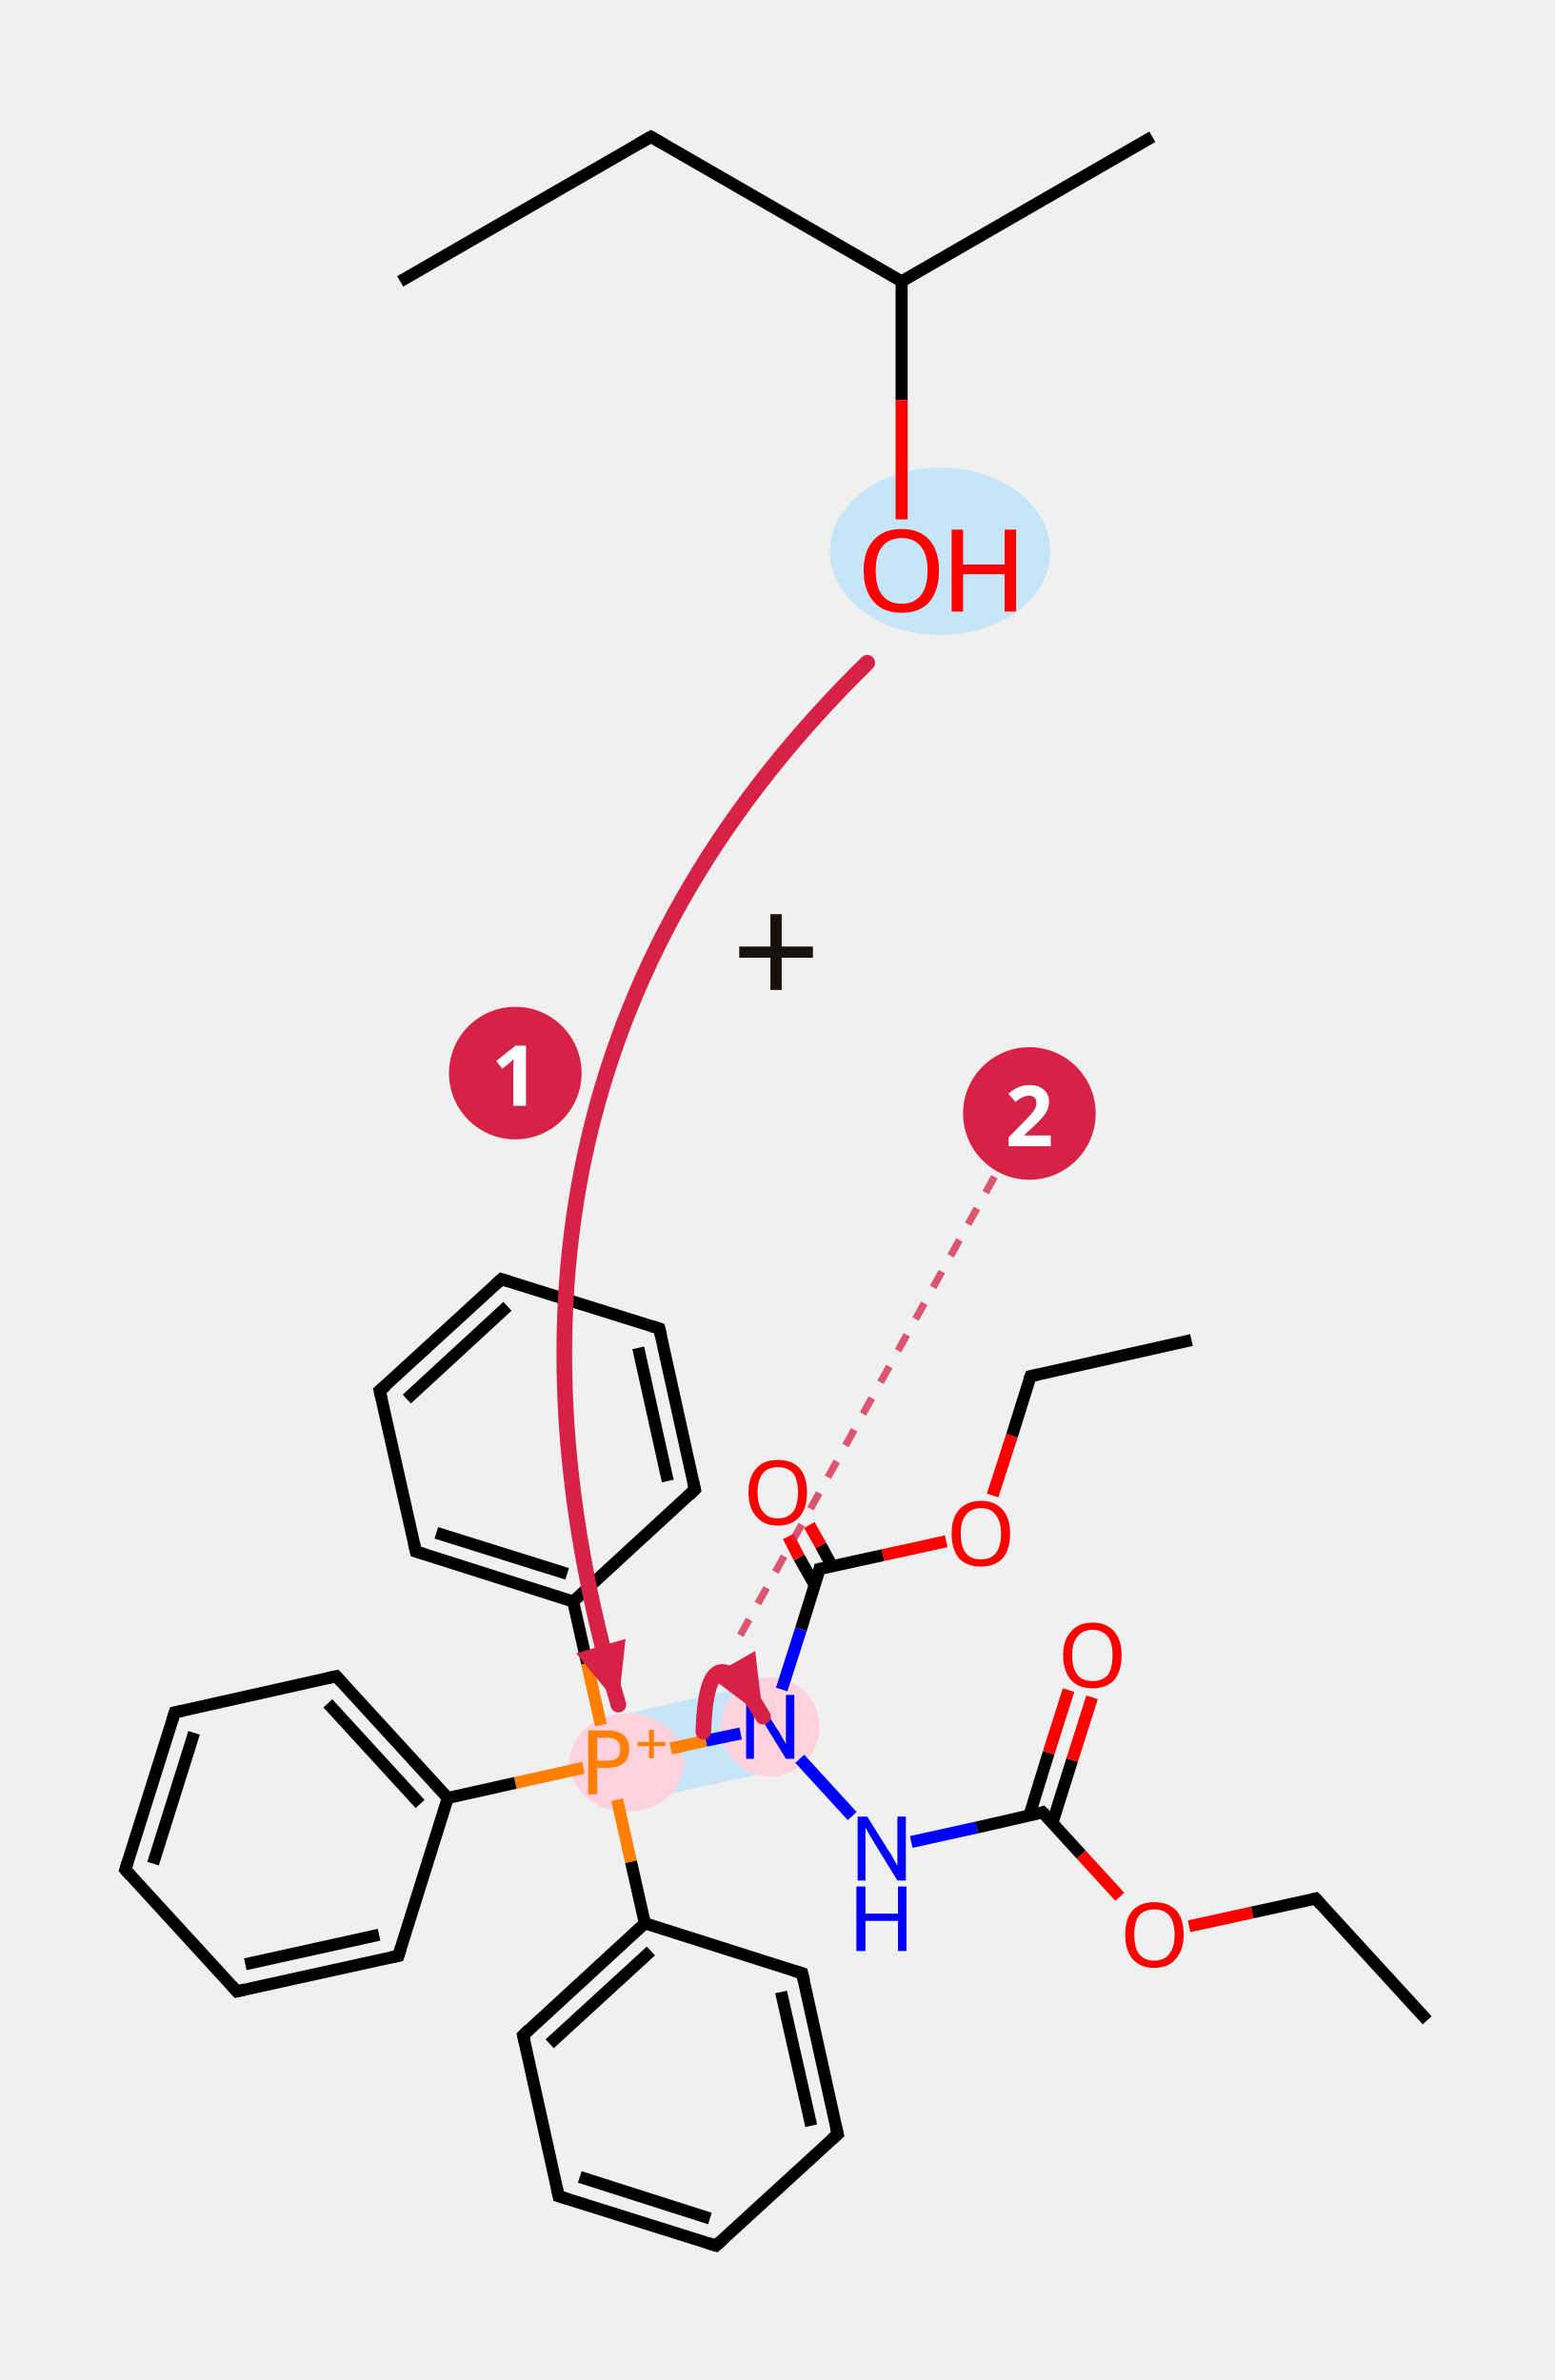
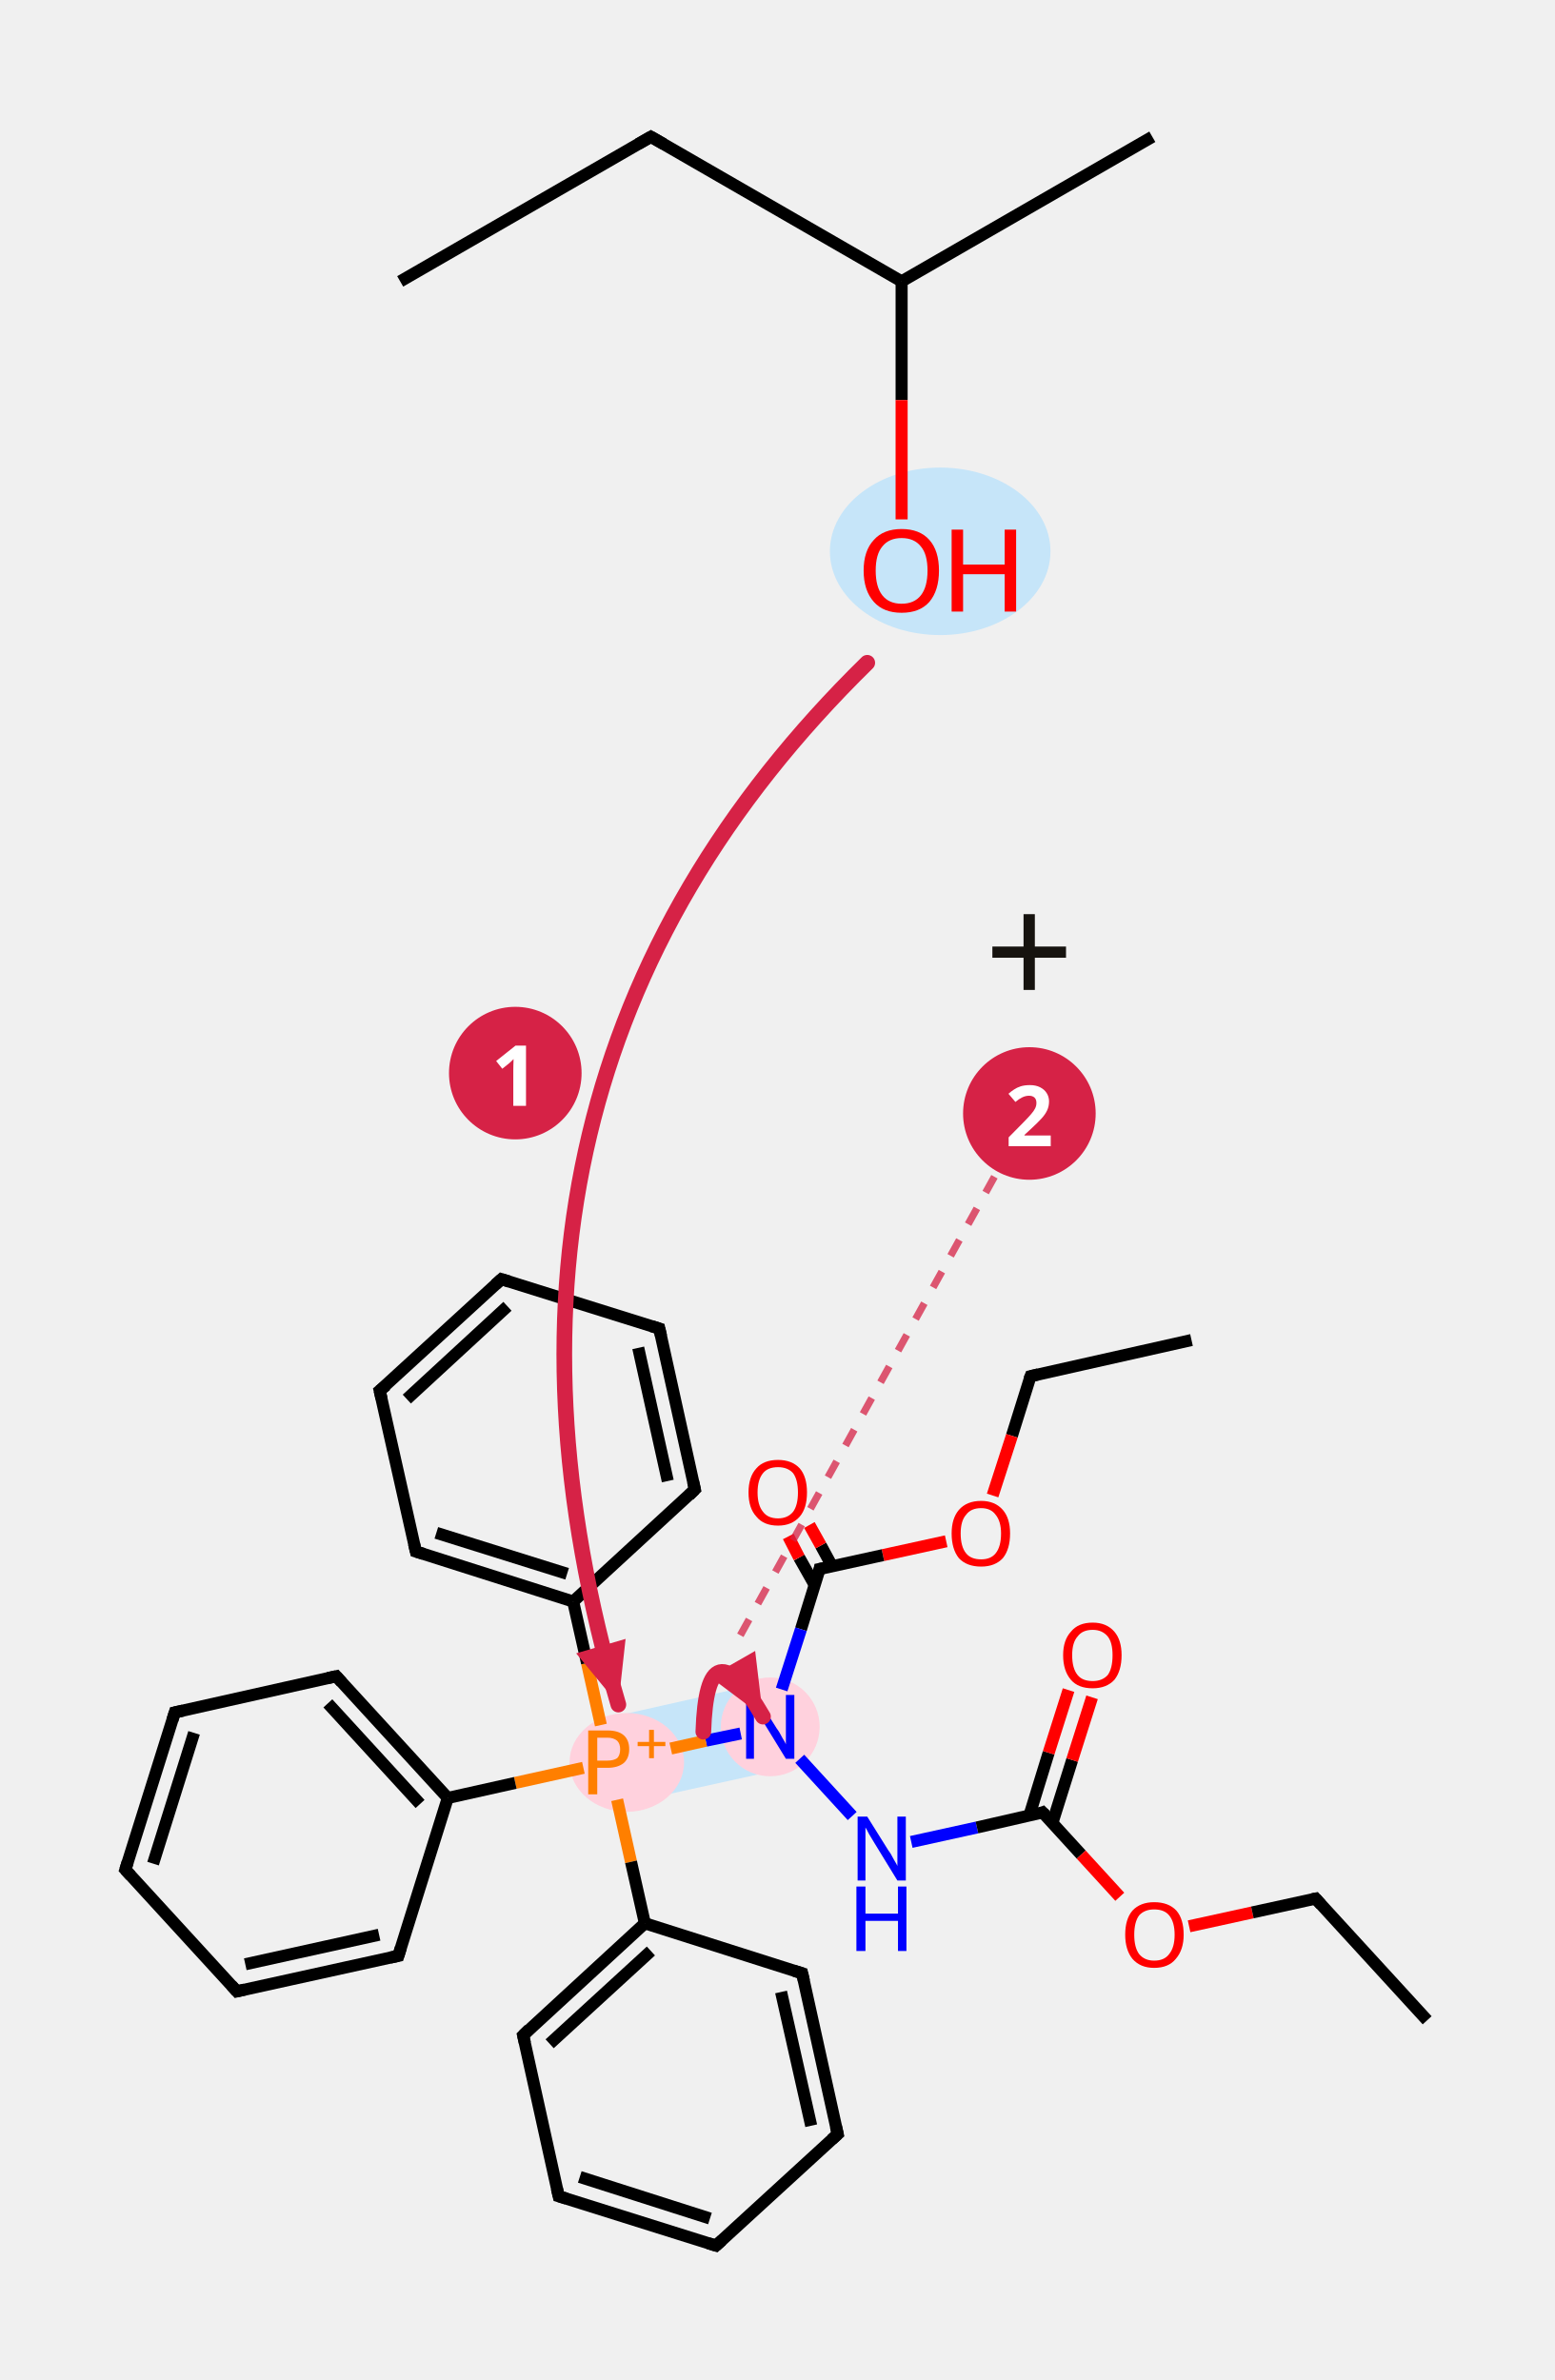
<svg xmlns="http://www.w3.org/2000/svg" version="1.1" width="258px" height="395px" viewBox="4 4 258 395">
  <g transform="translate(12.8, -43.8)">
    <ellipse cx="147.2" cy="139.3" rx="17.8" ry="13.4" class="atom-4" style="fill:#C6E5F9;fill-rule:evenodd;stroke:#C6E5F9;stroke-width:1.0px;stroke-linecap:butt;stroke-linejoin:miter;stroke-opacity:1" />
    <path class="bond-0 atom-0 atom-1" d="M 57.6,94.5 L 99.2,70.5" style="fill:none;fill-rule:evenodd;stroke:#000000;stroke-width:2.0px;stroke-linecap:butt;stroke-linejoin:miter;stroke-opacity:1" />
    <path class="bond-1 atom-1 atom-2" d="M 99.2,70.5 L 140.8,94.5" style="fill:none;fill-rule:evenodd;stroke:#000000;stroke-width:2.0px;stroke-linecap:butt;stroke-linejoin:miter;stroke-opacity:1" />
    <path class="bond-2 atom-2 atom-3" d="M 140.8,94.5 L 182.4,70.5" style="fill:none;fill-rule:evenodd;stroke:#000000;stroke-width:2.0px;stroke-linecap:butt;stroke-linejoin:miter;stroke-opacity:1" />
    <path class="bond-3 atom-2 atom-4" d="M 140.8,94.5 L 140.8,114.2" style="fill:none;fill-rule:evenodd;stroke:#000000;stroke-width:2.0px;stroke-linecap:butt;stroke-linejoin:miter;stroke-opacity:1" />
    <path class="bond-3 atom-2 atom-4" d="M 140.8,114.2 L 140.8,134.0" style="fill:none;fill-rule:evenodd;stroke:#FF0000;stroke-width:2.0px;stroke-linecap:butt;stroke-linejoin:miter;stroke-opacity:1" />
    <path d="M 97.1,71.7 L 99.2,70.5 L 101.3,71.7" style="fill:none;stroke:#000000;stroke-width:2.0px;stroke-linecap:butt;stroke-linejoin:miter;stroke-miterlimit:10;stroke-opacity:1;" />
    <path class="atom-4" d="M 134.5 142.5 Q 134.5 139.2, 136.2 137.4 Q 137.8 135.6, 140.8 135.6 Q 143.8 135.6, 145.4 137.4 Q 147.0 139.2, 147.0 142.5 Q 147.0 145.8, 145.4 147.7 Q 143.8 149.5, 140.8 149.5 Q 137.8 149.5, 136.2 147.7 Q 134.5 145.8, 134.5 142.5 M 140.8 148.0 Q 142.9 148.0, 144.0 146.6 Q 145.1 145.2, 145.1 142.5 Q 145.1 139.8, 144.0 138.5 Q 142.9 137.1, 140.8 137.1 Q 138.7 137.1, 137.6 138.5 Q 136.5 139.8, 136.5 142.5 Q 136.5 145.2, 137.6 146.6 Q 138.7 148.0, 140.8 148.0 " fill="#FF0000" />
    <path class="atom-4" d="M 149.1 135.7 L 151.0 135.7 L 151.0 141.5 L 157.9 141.5 L 157.9 135.7 L 159.8 135.7 L 159.8 149.3 L 157.9 149.3 L 157.9 143.1 L 151.0 143.1 L 151.0 149.3 L 149.1 149.3 L 149.1 135.7 " fill="#FF0000" />
  </g>
  <g transform="translate(12.8, 186.5)">
    <path class="bond-11 atom-5 atom-12" d="M 117.4,96.9 L 120.6,111.2 L 93.8,117.1 L 90.7,102.9 Z" style="fill:#C6E5F9;fill-rule:evenodd;fill-opacity:1;stroke:#C6E5F9;stroke-width:0.0px;stroke-linecap:butt;stroke-linejoin:miter;stroke-miterlimit:10;stroke-opacity:1;" />
    <ellipse cx="119.0" cy="104.1" rx="7.7" ry="7.7" class="atom-5" style="fill:#FFD1DD;fill-rule:evenodd;stroke:#FFD1DD;stroke-width:1.0px;stroke-linecap:butt;stroke-linejoin:miter;stroke-opacity:1" />
    <ellipse cx="95.2" cy="110.0" rx="9.0" ry="7.7" class="atom-12" style="fill:#FFD1DD;fill-rule:evenodd;stroke:#FFD1DD;stroke-width:1.0px;stroke-linecap:butt;stroke-linejoin:miter;stroke-opacity:1" />
    <path class="bond-0 atom-0 atom-1" d="M 188.9,39.9 L 162.2,45.9" style="fill:none;fill-rule:evenodd;stroke:#000000;stroke-width:2.0px;stroke-linecap:butt;stroke-linejoin:miter;stroke-opacity:1" />
    <path class="bond-1 atom-1 atom-2" d="M 162.2,45.9 L 159.1,55.8" style="fill:none;fill-rule:evenodd;stroke:#000000;stroke-width:2.0px;stroke-linecap:butt;stroke-linejoin:miter;stroke-opacity:1" />
    <path class="bond-1 atom-1 atom-2" d="M 159.1,55.8 L 155.9,65.7" style="fill:none;fill-rule:evenodd;stroke:#FF0000;stroke-width:2.0px;stroke-linecap:butt;stroke-linejoin:miter;stroke-opacity:1" />
    <path class="bond-2 atom-2 atom-3" d="M 148.2,73.3 L 137.7,75.6" style="fill:none;fill-rule:evenodd;stroke:#FF0000;stroke-width:2.0px;stroke-linecap:butt;stroke-linejoin:miter;stroke-opacity:1" />
    <path class="bond-2 atom-2 atom-3" d="M 137.7,75.6 L 127.2,77.9" style="fill:none;fill-rule:evenodd;stroke:#000000;stroke-width:2.0px;stroke-linecap:butt;stroke-linejoin:miter;stroke-opacity:1" />
    <path class="bond-3 atom-3 atom-4" d="M 129.3,77.5 L 127.4,74.0" style="fill:none;fill-rule:evenodd;stroke:#000000;stroke-width:2.0px;stroke-linecap:butt;stroke-linejoin:miter;stroke-opacity:1" />
    <path class="bond-3 atom-3 atom-4" d="M 127.4,74.0 L 125.5,70.6" style="fill:none;fill-rule:evenodd;stroke:#FF0000;stroke-width:2.0px;stroke-linecap:butt;stroke-linejoin:miter;stroke-opacity:1" />
    <path class="bond-3 atom-3 atom-4" d="M 126.4,80.6 L 123.8,76.0" style="fill:none;fill-rule:evenodd;stroke:#000000;stroke-width:2.0px;stroke-linecap:butt;stroke-linejoin:miter;stroke-opacity:1" />
    <path class="bond-3 atom-3 atom-4" d="M 123.8,76.0 L 122.0,72.5" style="fill:none;fill-rule:evenodd;stroke:#FF0000;stroke-width:2.0px;stroke-linecap:butt;stroke-linejoin:miter;stroke-opacity:1" />
    <path class="bond-4 atom-3 atom-5" d="M 127.2,77.9 L 124.1,87.9" style="fill:none;fill-rule:evenodd;stroke:#000000;stroke-width:2.0px;stroke-linecap:butt;stroke-linejoin:miter;stroke-opacity:1" />
    <path class="bond-4 atom-3 atom-5" d="M 124.1,87.9 L 120.9,97.9" style="fill:none;fill-rule:evenodd;stroke:#0000FF;stroke-width:2.0px;stroke-linecap:butt;stroke-linejoin:miter;stroke-opacity:1" />
    <path class="bond-5 atom-5 atom-6" d="M 123.9,109.4 L 132.6,118.9" style="fill:none;fill-rule:evenodd;stroke:#0000FF;stroke-width:2.0px;stroke-linecap:butt;stroke-linejoin:miter;stroke-opacity:1" />
    <path class="bond-6 atom-6 atom-7" d="M 142.4,123.2 L 153.3,120.8" style="fill:none;fill-rule:evenodd;stroke:#0000FF;stroke-width:2.0px;stroke-linecap:butt;stroke-linejoin:miter;stroke-opacity:1" />
    <path class="bond-6 atom-6 atom-7" d="M 153.3,120.8 L 164.2,118.3" style="fill:none;fill-rule:evenodd;stroke:#000000;stroke-width:2.0px;stroke-linecap:butt;stroke-linejoin:miter;stroke-opacity:1" />
    <path class="bond-7 atom-7 atom-8" d="M 165.8,120.1 L 169.1,109.6" style="fill:none;fill-rule:evenodd;stroke:#000000;stroke-width:2.0px;stroke-linecap:butt;stroke-linejoin:miter;stroke-opacity:1" />
    <path class="bond-7 atom-7 atom-8" d="M 169.1,109.6 L 172.4,99.2" style="fill:none;fill-rule:evenodd;stroke:#FF0000;stroke-width:2.0px;stroke-linecap:butt;stroke-linejoin:miter;stroke-opacity:1" />
    <path class="bond-7 atom-7 atom-8" d="M 162.0,118.8 L 165.2,108.4" style="fill:none;fill-rule:evenodd;stroke:#000000;stroke-width:2.0px;stroke-linecap:butt;stroke-linejoin:miter;stroke-opacity:1" />
    <path class="bond-7 atom-7 atom-8" d="M 165.2,108.4 L 168.5,98.0" style="fill:none;fill-rule:evenodd;stroke:#FF0000;stroke-width:2.0px;stroke-linecap:butt;stroke-linejoin:miter;stroke-opacity:1" />
    <path class="bond-8 atom-7 atom-9" d="M 164.2,118.3 L 170.6,125.3" style="fill:none;fill-rule:evenodd;stroke:#000000;stroke-width:2.0px;stroke-linecap:butt;stroke-linejoin:miter;stroke-opacity:1" />
    <path class="bond-8 atom-7 atom-9" d="M 170.6,125.3 L 177.0,132.3" style="fill:none;fill-rule:evenodd;stroke:#FF0000;stroke-width:2.0px;stroke-linecap:butt;stroke-linejoin:miter;stroke-opacity:1" />
    <path class="bond-9 atom-9 atom-10" d="M 188.5,137.2 L 199.0,134.9" style="fill:none;fill-rule:evenodd;stroke:#FF0000;stroke-width:2.0px;stroke-linecap:butt;stroke-linejoin:miter;stroke-opacity:1" />
    <path class="bond-9 atom-9 atom-10" d="M 199.0,134.9 L 209.5,132.6" style="fill:none;fill-rule:evenodd;stroke:#000000;stroke-width:2.0px;stroke-linecap:butt;stroke-linejoin:miter;stroke-opacity:1" />
    <path class="bond-10 atom-10 atom-11" d="M 209.5,132.6 L 228.0,152.8" style="fill:none;fill-rule:evenodd;stroke:#000000;stroke-width:2.0px;stroke-linecap:butt;stroke-linejoin:miter;stroke-opacity:1" />
    <path class="bond-11 atom-5 atom-12" d="M 114.1,105.2 L 108.3,106.4" style="fill:none;fill-rule:evenodd;stroke:#0000FF;stroke-width:2.0px;stroke-linecap:butt;stroke-linejoin:miter;stroke-opacity:1" />
    <path class="bond-11 atom-5 atom-12" d="M 108.3,106.4 L 102.5,107.7" style="fill:none;fill-rule:evenodd;stroke:#FF7F00;stroke-width:2.0px;stroke-linecap:butt;stroke-linejoin:miter;stroke-opacity:1" />
    <path class="bond-12 atom-12 atom-13" d="M 90.9,103.8 L 88.6,93.5" style="fill:none;fill-rule:evenodd;stroke:#FF7F00;stroke-width:2.0px;stroke-linecap:butt;stroke-linejoin:miter;stroke-opacity:1" />
    <path class="bond-12 atom-12 atom-13" d="M 88.6,93.5 L 86.3,83.3" style="fill:none;fill-rule:evenodd;stroke:#000000;stroke-width:2.0px;stroke-linecap:butt;stroke-linejoin:miter;stroke-opacity:1" />
    <path class="bond-13 atom-13 atom-14" d="M 86.3,83.3 L 60.2,75.0" style="fill:none;fill-rule:evenodd;stroke:#000000;stroke-width:2.0px;stroke-linecap:butt;stroke-linejoin:miter;stroke-opacity:1" />
    <path class="bond-13 atom-13 atom-14" d="M 85.3,78.7 L 63.6,71.9" style="fill:none;fill-rule:evenodd;stroke:#000000;stroke-width:2.0px;stroke-linecap:butt;stroke-linejoin:miter;stroke-opacity:1" />
    <path class="bond-14 atom-14 atom-15" d="M 60.2,75.0 L 54.2,48.3" style="fill:none;fill-rule:evenodd;stroke:#000000;stroke-width:2.0px;stroke-linecap:butt;stroke-linejoin:miter;stroke-opacity:1" />
    <path class="bond-15 atom-15 atom-16" d="M 54.2,48.3 L 74.4,29.8" style="fill:none;fill-rule:evenodd;stroke:#000000;stroke-width:2.0px;stroke-linecap:butt;stroke-linejoin:miter;stroke-opacity:1" />
    <path class="bond-15 atom-15 atom-16" d="M 58.7,49.7 L 75.4,34.3" style="fill:none;fill-rule:evenodd;stroke:#000000;stroke-width:2.0px;stroke-linecap:butt;stroke-linejoin:miter;stroke-opacity:1" />
    <path class="bond-16 atom-16 atom-17" d="M 74.4,29.8 L 100.6,38.0" style="fill:none;fill-rule:evenodd;stroke:#000000;stroke-width:2.0px;stroke-linecap:butt;stroke-linejoin:miter;stroke-opacity:1" />
    <path class="bond-17 atom-17 atom-18" d="M 100.6,38.0 L 106.5,64.7" style="fill:none;fill-rule:evenodd;stroke:#000000;stroke-width:2.0px;stroke-linecap:butt;stroke-linejoin:miter;stroke-opacity:1" />
    <path class="bond-17 atom-17 atom-18" d="M 97.1,41.2 L 102.0,63.3" style="fill:none;fill-rule:evenodd;stroke:#000000;stroke-width:2.0px;stroke-linecap:butt;stroke-linejoin:miter;stroke-opacity:1" />
    <path class="bond-18 atom-12 atom-19" d="M 93.6,116.2 L 95.9,126.5" style="fill:none;fill-rule:evenodd;stroke:#FF7F00;stroke-width:2.0px;stroke-linecap:butt;stroke-linejoin:miter;stroke-opacity:1" />
    <path class="bond-18 atom-12 atom-19" d="M 95.9,126.5 L 98.2,136.7" style="fill:none;fill-rule:evenodd;stroke:#000000;stroke-width:2.0px;stroke-linecap:butt;stroke-linejoin:miter;stroke-opacity:1" />
    <path class="bond-19 atom-19 atom-20" d="M 98.2,136.7 L 78.0,155.3" style="fill:none;fill-rule:evenodd;stroke:#000000;stroke-width:2.0px;stroke-linecap:butt;stroke-linejoin:miter;stroke-opacity:1" />
    <path class="bond-19 atom-19 atom-20" d="M 99.2,141.3 L 82.4,156.7" style="fill:none;fill-rule:evenodd;stroke:#000000;stroke-width:2.0px;stroke-linecap:butt;stroke-linejoin:miter;stroke-opacity:1" />
    <path class="bond-20 atom-20 atom-21" d="M 78.0,155.3 L 83.9,182.0" style="fill:none;fill-rule:evenodd;stroke:#000000;stroke-width:2.0px;stroke-linecap:butt;stroke-linejoin:miter;stroke-opacity:1" />
    <path class="bond-21 atom-21 atom-22" d="M 83.9,182.0 L 110.0,190.2" style="fill:none;fill-rule:evenodd;stroke:#000000;stroke-width:2.0px;stroke-linecap:butt;stroke-linejoin:miter;stroke-opacity:1" />
    <path class="bond-21 atom-21 atom-22" d="M 87.4,178.8 L 109.0,185.7" style="fill:none;fill-rule:evenodd;stroke:#000000;stroke-width:2.0px;stroke-linecap:butt;stroke-linejoin:miter;stroke-opacity:1" />
    <path class="bond-22 atom-22 atom-23" d="M 110.0,190.2 L 130.2,171.7" style="fill:none;fill-rule:evenodd;stroke:#000000;stroke-width:2.0px;stroke-linecap:butt;stroke-linejoin:miter;stroke-opacity:1" />
    <path class="bond-23 atom-23 atom-24" d="M 130.2,171.7 L 124.3,145.0" style="fill:none;fill-rule:evenodd;stroke:#000000;stroke-width:2.0px;stroke-linecap:butt;stroke-linejoin:miter;stroke-opacity:1" />
    <path class="bond-23 atom-23 atom-24" d="M 125.8,170.3 L 120.8,148.1" style="fill:none;fill-rule:evenodd;stroke:#000000;stroke-width:2.0px;stroke-linecap:butt;stroke-linejoin:miter;stroke-opacity:1" />
    <path class="bond-24 atom-12 atom-25" d="M 88.0,110.9 L 76.7,113.4" style="fill:none;fill-rule:evenodd;stroke:#FF7F00;stroke-width:2.0px;stroke-linecap:butt;stroke-linejoin:miter;stroke-opacity:1" />
    <path class="bond-24 atom-12 atom-25" d="M 76.7,113.4 L 65.5,115.9" style="fill:none;fill-rule:evenodd;stroke:#000000;stroke-width:2.0px;stroke-linecap:butt;stroke-linejoin:miter;stroke-opacity:1" />
    <path class="bond-25 atom-25 atom-26" d="M 65.5,115.9 L 47.0,95.7" style="fill:none;fill-rule:evenodd;stroke:#000000;stroke-width:2.0px;stroke-linecap:butt;stroke-linejoin:miter;stroke-opacity:1" />
    <path class="bond-25 atom-25 atom-26" d="M 60.9,116.9 L 45.6,100.2" style="fill:none;fill-rule:evenodd;stroke:#000000;stroke-width:2.0px;stroke-linecap:butt;stroke-linejoin:miter;stroke-opacity:1" />
    <path class="bond-26 atom-26 atom-27" d="M 47.0,95.7 L 20.2,101.7" style="fill:none;fill-rule:evenodd;stroke:#000000;stroke-width:2.0px;stroke-linecap:butt;stroke-linejoin:miter;stroke-opacity:1" />
    <path class="bond-27 atom-27 atom-28" d="M 20.2,101.7 L 12.0,127.8" style="fill:none;fill-rule:evenodd;stroke:#000000;stroke-width:2.0px;stroke-linecap:butt;stroke-linejoin:miter;stroke-opacity:1" />
    <path class="bond-27 atom-27 atom-28" d="M 23.4,105.1 L 16.6,126.8" style="fill:none;fill-rule:evenodd;stroke:#000000;stroke-width:2.0px;stroke-linecap:butt;stroke-linejoin:miter;stroke-opacity:1" />
    <path class="bond-28 atom-28 atom-29" d="M 12.0,127.8 L 30.5,148.0" style="fill:none;fill-rule:evenodd;stroke:#000000;stroke-width:2.0px;stroke-linecap:butt;stroke-linejoin:miter;stroke-opacity:1" />
    <path class="bond-29 atom-29 atom-30" d="M 30.5,148.0 L 57.3,142.1" style="fill:none;fill-rule:evenodd;stroke:#000000;stroke-width:2.0px;stroke-linecap:butt;stroke-linejoin:miter;stroke-opacity:1" />
    <path class="bond-29 atom-29 atom-30" d="M 31.9,143.5 L 54.1,138.6" style="fill:none;fill-rule:evenodd;stroke:#000000;stroke-width:2.0px;stroke-linecap:butt;stroke-linejoin:miter;stroke-opacity:1" />
    <path class="bond-30 atom-18 atom-13" d="M 106.5,64.7 L 86.3,83.3" style="fill:none;fill-rule:evenodd;stroke:#000000;stroke-width:2.0px;stroke-linecap:butt;stroke-linejoin:miter;stroke-opacity:1" />
    <path class="bond-31 atom-24 atom-19" d="M 124.3,145.0 L 98.2,136.7" style="fill:none;fill-rule:evenodd;stroke:#000000;stroke-width:2.0px;stroke-linecap:butt;stroke-linejoin:miter;stroke-opacity:1" />
    <path class="bond-32 atom-30 atom-25" d="M 57.3,142.1 L 65.5,115.9" style="fill:none;fill-rule:evenodd;stroke:#000000;stroke-width:2.0px;stroke-linecap:butt;stroke-linejoin:miter;stroke-opacity:1" />
    <path d="M 163.5,45.6 L 162.2,45.9 L 162.0,46.4" style="fill:none;stroke:#000000;stroke-width:2.0px;stroke-linecap:butt;stroke-linejoin:miter;stroke-miterlimit:10;stroke-opacity:1;" />
    <path d="M 127.7,77.8 L 127.2,77.9 L 127.1,78.4" style="fill:none;stroke:#000000;stroke-width:2.0px;stroke-linecap:butt;stroke-linejoin:miter;stroke-miterlimit:10;stroke-opacity:1;" />
    <path d="M 163.7,118.5 L 164.2,118.3 L 164.6,118.7" style="fill:none;stroke:#000000;stroke-width:2.0px;stroke-linecap:butt;stroke-linejoin:miter;stroke-miterlimit:10;stroke-opacity:1;" />
    <path d="M 209.0,132.7 L 209.5,132.6 L 210.4,133.6" style="fill:none;stroke:#000000;stroke-width:2.0px;stroke-linecap:butt;stroke-linejoin:miter;stroke-miterlimit:10;stroke-opacity:1;" />
    <path d="M 61.5,75.4 L 60.2,75.0 L 59.9,73.7" style="fill:none;stroke:#000000;stroke-width:2.0px;stroke-linecap:butt;stroke-linejoin:miter;stroke-miterlimit:10;stroke-opacity:1;" />
    <path d="M 54.5,49.6 L 54.2,48.3 L 55.3,47.4" style="fill:none;stroke:#000000;stroke-width:2.0px;stroke-linecap:butt;stroke-linejoin:miter;stroke-miterlimit:10;stroke-opacity:1;" />
    <path d="M 73.4,30.7 L 74.4,29.8 L 75.7,30.2" style="fill:none;stroke:#000000;stroke-width:2.0px;stroke-linecap:butt;stroke-linejoin:miter;stroke-miterlimit:10;stroke-opacity:1;" />
    <path d="M 99.3,37.6 L 100.6,38.0 L 100.9,39.3" style="fill:none;stroke:#000000;stroke-width:2.0px;stroke-linecap:butt;stroke-linejoin:miter;stroke-miterlimit:10;stroke-opacity:1;" />
    <path d="M 106.2,63.4 L 106.5,64.7 L 105.5,65.7" style="fill:none;stroke:#000000;stroke-width:2.0px;stroke-linecap:butt;stroke-linejoin:miter;stroke-miterlimit:10;stroke-opacity:1;" />
    <path d="M 79.0,154.3 L 78.0,155.3 L 78.3,156.6" style="fill:none;stroke:#000000;stroke-width:2.0px;stroke-linecap:butt;stroke-linejoin:miter;stroke-miterlimit:10;stroke-opacity:1;" />
    <path d="M 83.6,180.7 L 83.9,182.0 L 85.2,182.4" style="fill:none;stroke:#000000;stroke-width:2.0px;stroke-linecap:butt;stroke-linejoin:miter;stroke-miterlimit:10;stroke-opacity:1;" />
    <path d="M 108.7,189.8 L 110.0,190.2 L 111.0,189.3" style="fill:none;stroke:#000000;stroke-width:2.0px;stroke-linecap:butt;stroke-linejoin:miter;stroke-miterlimit:10;stroke-opacity:1;" />
    <path d="M 129.2,172.6 L 130.2,171.7 L 129.9,170.4" style="fill:none;stroke:#000000;stroke-width:2.0px;stroke-linecap:butt;stroke-linejoin:miter;stroke-miterlimit:10;stroke-opacity:1;" />
    <path d="M 124.6,146.3 L 124.3,145.0 L 123.0,144.6" style="fill:none;stroke:#000000;stroke-width:2.0px;stroke-linecap:butt;stroke-linejoin:miter;stroke-miterlimit:10;stroke-opacity:1;" />
    <path d="M 47.9,96.7 L 47.0,95.7 L 45.6,96.0" style="fill:none;stroke:#000000;stroke-width:2.0px;stroke-linecap:butt;stroke-linejoin:miter;stroke-miterlimit:10;stroke-opacity:1;" />
    <path d="M 21.6,101.4 L 20.2,101.7 L 19.8,103.0" style="fill:none;stroke:#000000;stroke-width:2.0px;stroke-linecap:butt;stroke-linejoin:miter;stroke-miterlimit:10;stroke-opacity:1;" />
    <path d="M 12.4,126.5 L 12.0,127.8 L 12.9,128.8" style="fill:none;stroke:#000000;stroke-width:2.0px;stroke-linecap:butt;stroke-linejoin:miter;stroke-miterlimit:10;stroke-opacity:1;" />
    <path d="M 29.6,147.0 L 30.5,148.0 L 31.8,147.7" style="fill:none;stroke:#000000;stroke-width:2.0px;stroke-linecap:butt;stroke-linejoin:miter;stroke-miterlimit:10;stroke-opacity:1;" />
    <path d="M 55.9,142.4 L 57.3,142.1 L 57.7,140.8" style="fill:none;stroke:#000000;stroke-width:2.0px;stroke-linecap:butt;stroke-linejoin:miter;stroke-miterlimit:10;stroke-opacity:1;" />
    <path class="atom-2" d="M 149.1 72.0 Q 149.1 69.5, 150.3 68.1 Q 151.6 66.6, 154.0 66.6 Q 156.3 66.6, 157.6 68.1 Q 158.8 69.5, 158.8 72.0 Q 158.8 74.6, 157.6 76.1 Q 156.3 77.5, 154.0 77.5 Q 151.6 77.5, 150.3 76.1 Q 149.1 74.6, 149.1 72.0 M 154.0 76.3 Q 155.6 76.3, 156.4 75.3 Q 157.3 74.2, 157.3 72.0 Q 157.3 70.0, 156.4 68.9 Q 155.6 67.8, 154.0 67.8 Q 152.3 67.8, 151.5 68.9 Q 150.6 69.9, 150.6 72.0 Q 150.6 74.2, 151.5 75.3 Q 152.3 76.3, 154.0 76.3 " fill="#FF0000" />
    <path class="atom-4" d="M 115.4 65.2 Q 115.4 62.6, 116.7 61.2 Q 117.9 59.8, 120.3 59.8 Q 122.6 59.8, 123.9 61.2 Q 125.1 62.6, 125.1 65.2 Q 125.1 67.8, 123.9 69.2 Q 122.6 70.7, 120.3 70.7 Q 117.9 70.7, 116.7 69.2 Q 115.4 67.8, 115.4 65.2 M 120.3 69.5 Q 121.9 69.5, 122.8 68.4 Q 123.6 67.3, 123.6 65.2 Q 123.6 63.1, 122.8 62.0 Q 121.9 61.0, 120.3 61.0 Q 118.6 61.0, 117.8 62.0 Q 116.9 63.1, 116.9 65.2 Q 116.9 67.3, 117.8 68.4 Q 118.6 69.5, 120.3 69.5 " fill="#FF0000" />
    <path class="atom-5" d="M 116.6 98.8 L 120.1 104.4 Q 120.5 104.9, 121.0 105.9 Q 121.6 106.9, 121.6 107.0 L 121.6 98.8 L 123.0 98.8 L 123.0 109.4 L 121.6 109.4 L 117.8 103.2 Q 117.4 102.5, 116.9 101.7 Q 116.5 100.9, 116.3 100.6 L 116.3 109.4 L 115.0 109.4 L 115.0 98.8 L 116.6 98.8 " fill="#0000FF" />
    <path class="atom-6" d="M 135.1 119.0 L 138.6 124.6 Q 139.0 125.1, 139.5 126.1 Q 140.1 127.1, 140.1 127.2 L 140.1 119.0 L 141.5 119.0 L 141.5 129.6 L 140.1 129.6 L 136.3 123.4 Q 135.9 122.7, 135.4 121.9 Q 135.0 121.1, 134.8 120.8 L 134.8 129.6 L 133.5 129.6 L 133.5 119.0 L 135.1 119.0 " fill="#0000FF" />
    <path class="atom-6" d="M 133.3 130.6 L 134.8 130.6 L 134.8 135.1 L 140.2 135.1 L 140.2 130.6 L 141.6 130.6 L 141.6 141.3 L 140.2 141.3 L 140.2 136.3 L 134.8 136.3 L 134.8 141.3 L 133.3 141.3 L 133.3 130.6 " fill="#0000FF" />
    <path class="atom-8" d="M 167.6 92.2 Q 167.6 89.7, 168.9 88.3 Q 170.1 86.8, 172.5 86.8 Q 174.8 86.8, 176.1 88.3 Q 177.3 89.7, 177.3 92.2 Q 177.3 94.8, 176.1 96.3 Q 174.8 97.7, 172.5 97.7 Q 170.1 97.7, 168.9 96.3 Q 167.6 94.8, 167.6 92.2 M 172.5 96.5 Q 174.1 96.5, 175.0 95.5 Q 175.8 94.4, 175.8 92.2 Q 175.8 90.1, 175.0 89.1 Q 174.1 88.0, 172.5 88.0 Q 170.8 88.0, 170.0 89.1 Q 169.1 90.1, 169.1 92.2 Q 169.1 94.4, 170.0 95.5 Q 170.8 96.5, 172.5 96.5 " fill="#FF0000" />
    <path class="atom-9" d="M 177.9 138.6 Q 177.9 136.0, 179.1 134.6 Q 180.4 133.2, 182.7 133.2 Q 185.1 133.2, 186.4 134.6 Q 187.6 136.0, 187.6 138.6 Q 187.6 141.1, 186.3 142.6 Q 185.1 144.1, 182.7 144.1 Q 180.4 144.1, 179.1 142.6 Q 177.9 141.1, 177.9 138.6 M 182.7 142.9 Q 184.4 142.9, 185.2 141.8 Q 186.1 140.7, 186.1 138.6 Q 186.1 136.5, 185.2 135.4 Q 184.4 134.4, 182.7 134.4 Q 181.1 134.4, 180.2 135.4 Q 179.4 136.5, 179.4 138.6 Q 179.4 140.7, 180.2 141.8 Q 181.1 142.9, 182.7 142.9 " fill="#FF0000" />
    <path class="atom-12" d="M 92.0 104.7 Q 93.8 104.7, 94.7 105.5 Q 95.6 106.3, 95.6 107.8 Q 95.6 109.3, 94.7 110.1 Q 93.7 110.9, 92.0 110.9 L 90.3 110.9 L 90.3 115.3 L 88.8 115.3 L 88.8 104.7 L 92.0 104.7 M 92.0 109.7 Q 93.0 109.7, 93.6 109.3 Q 94.1 108.8, 94.1 107.8 Q 94.1 106.9, 93.6 106.4 Q 93.0 105.9, 92.0 105.9 L 90.3 105.9 L 90.3 109.7 L 92.0 109.7 " fill="#FF7F00" />
    <path class="atom-12" d="M 97.0 106.6 L 98.9 106.6 L 98.9 104.6 L 99.7 104.6 L 99.7 106.6 L 101.6 106.6 L 101.6 107.3 L 99.7 107.3 L 99.7 109.3 L 98.9 109.3 L 98.9 107.3 L 97.0 107.3 L 97.0 106.6 " fill="#FF7F00" />
  </g>
-   <text x="132.8" y="161.1" text-anchor="middle" dominant-baseline="central" font-family="Karla, sans-serif" font-size="26" fill="#16130F">+</text>
+   <text x="174.8" y="161.1" text-anchor="middle" dominant-baseline="central" font-family="Karla, sans-serif" font-size="26" fill="#16130F">+</text>
  <path d="M 147.9,114.0 Q 76.4,184.1 106.6,286.9" fill="none" stroke="#D62246" stroke-width="2.6" stroke-linecap="round" />
  <polygon points="106.6,286.9 99.6,278.4 107.8,276.0" fill="#D62246" />
  <circle cx="89.5" cy="182.1" r="11" fill="#D62246" />
  <text x="89.5" y="182.1" text-anchor="middle" dominant-baseline="central" font-family="Karla, sans-serif" font-size="14" font-weight="700" fill="#FFFFFF">1</text>
  <line x1="169.0" y1="199.3" x2="125.4" y2="278.0" stroke="#D62246" stroke-width="1.2" stroke-dasharray="3 3" opacity="0.75" />
  <path d="M 120.7,291.4 Q 121.3,272.9 130.6,288.9" fill="none" stroke="#D62246" stroke-width="2.6" stroke-linecap="round" />
  <polygon points="130.6,288.9 121.8,282.3 129.3,278.0" fill="#D62246" />
  <circle cx="174.8" cy="188.8" r="11" fill="#D62246" />
  <text x="174.8" y="188.8" text-anchor="middle" dominant-baseline="central" font-family="Karla, sans-serif" font-size="14" font-weight="700" fill="#FFFFFF">2</text>
</svg>
